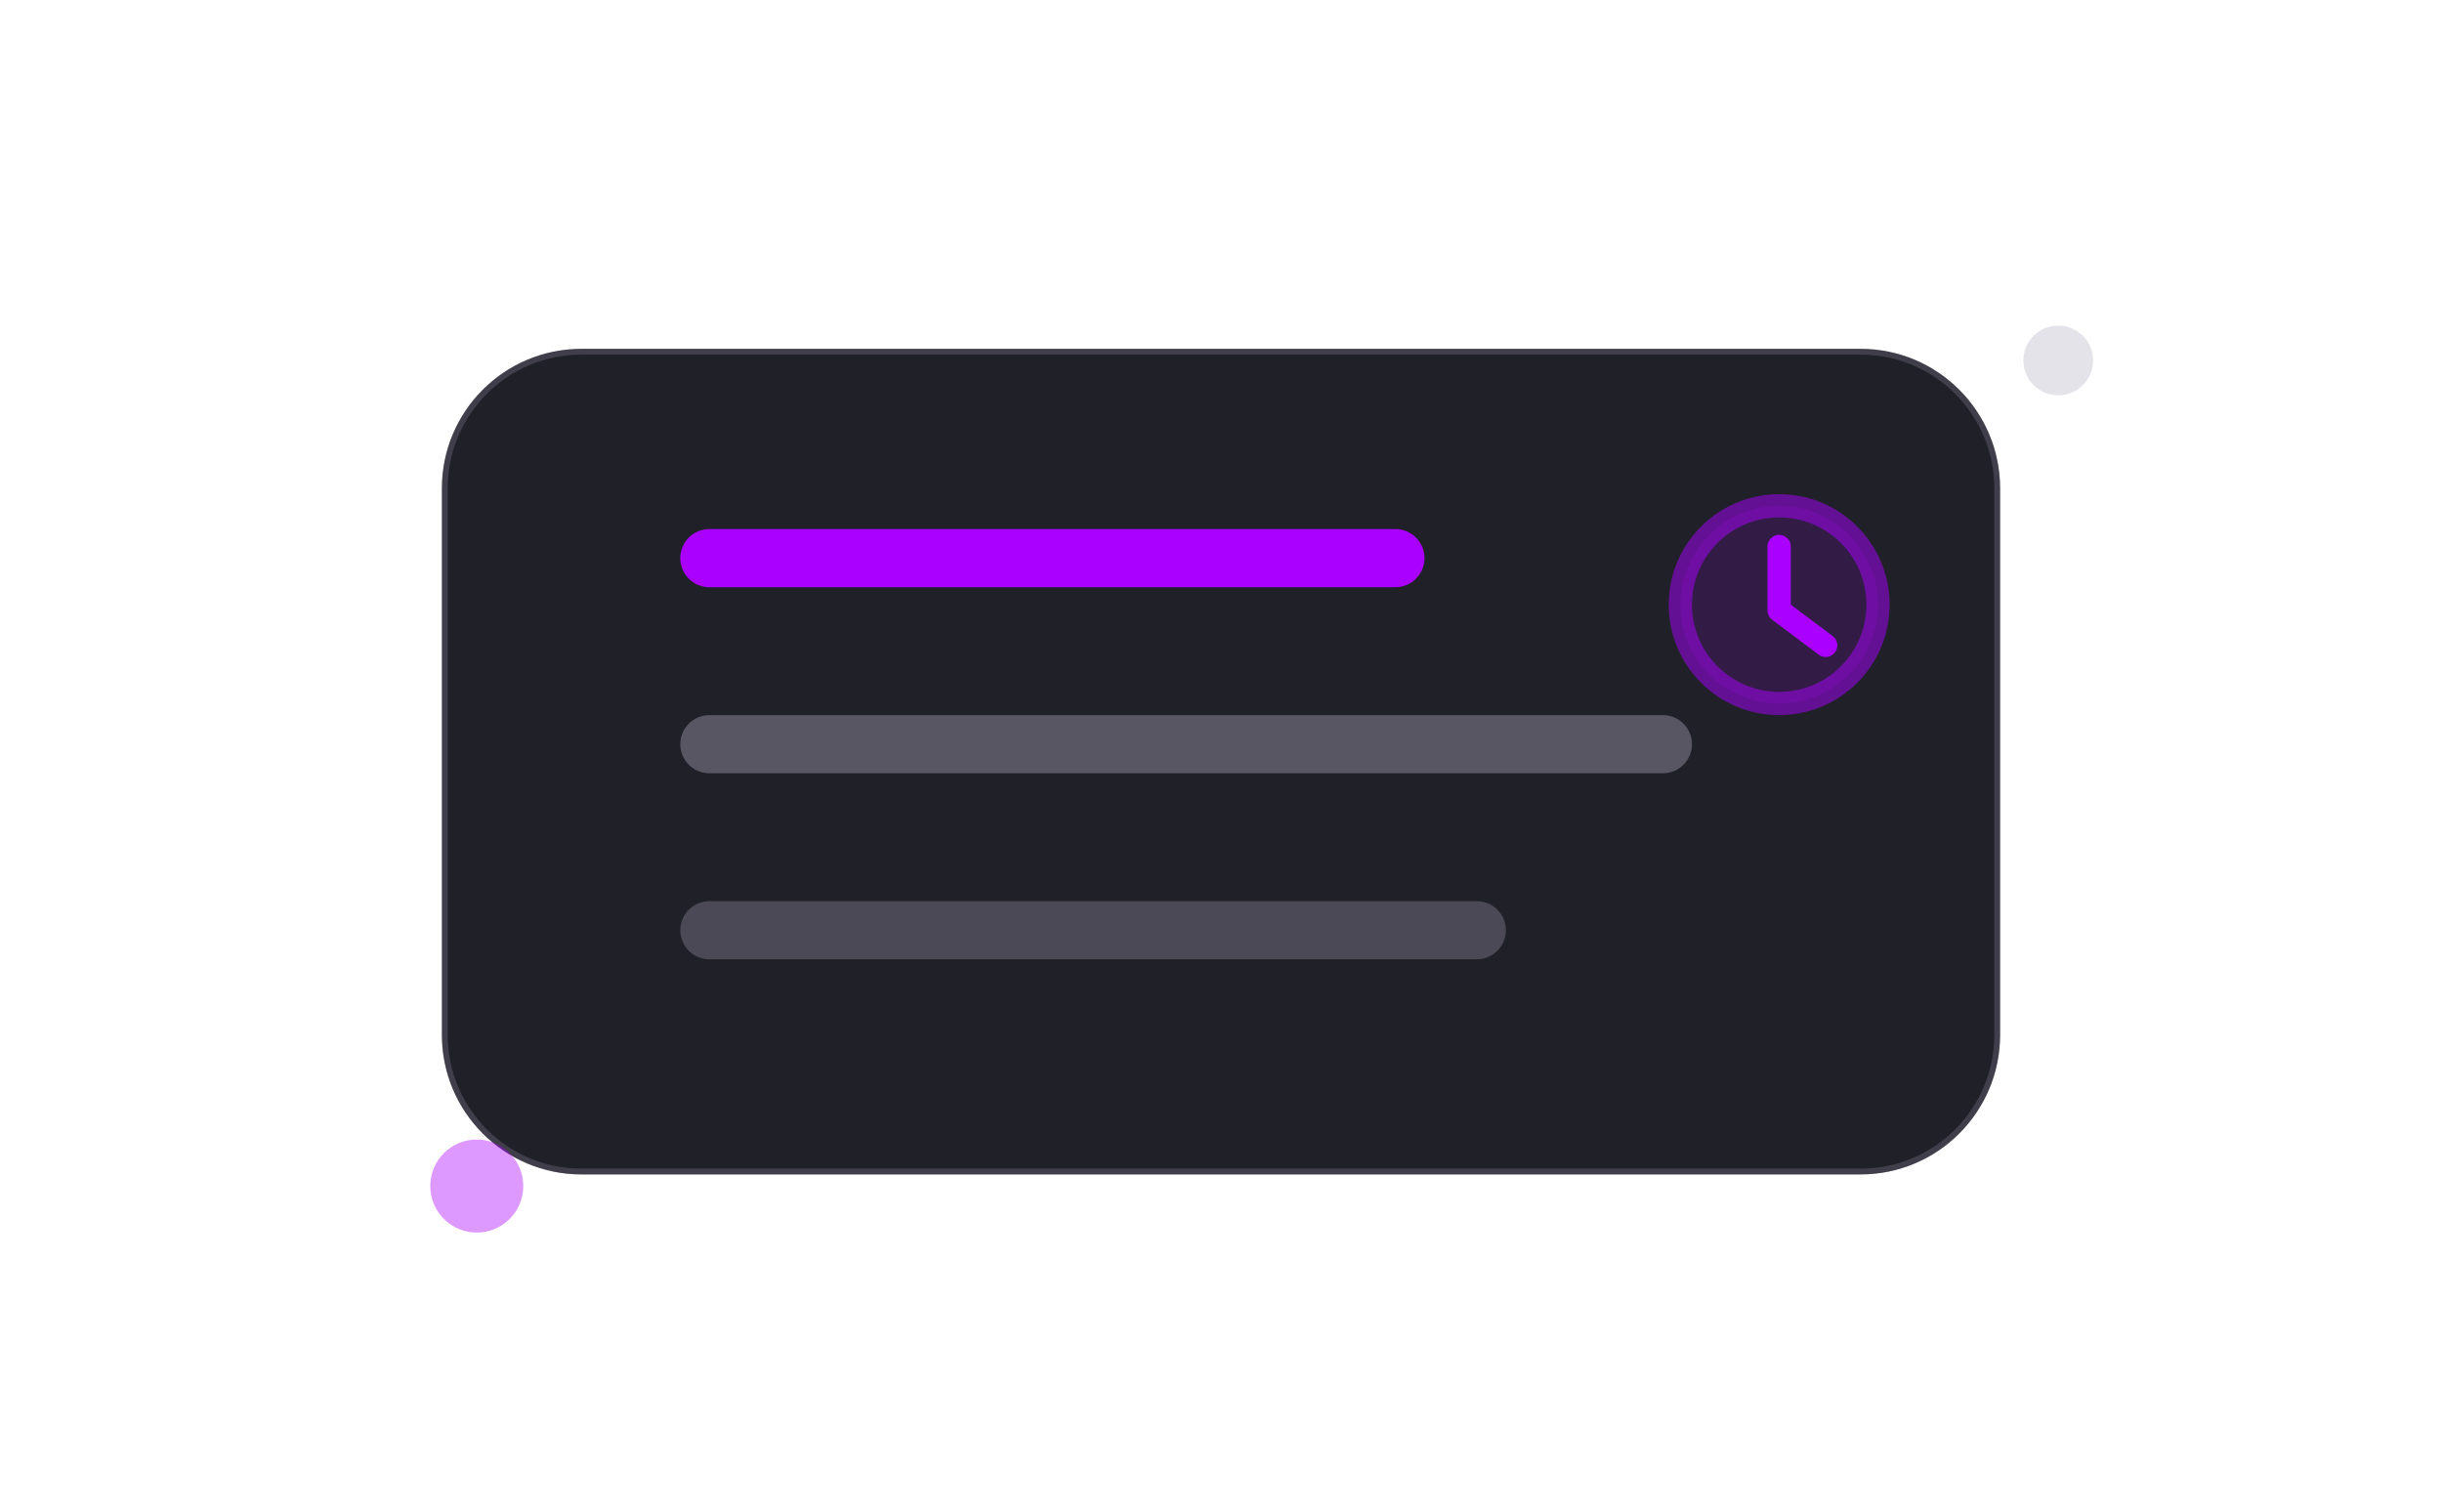
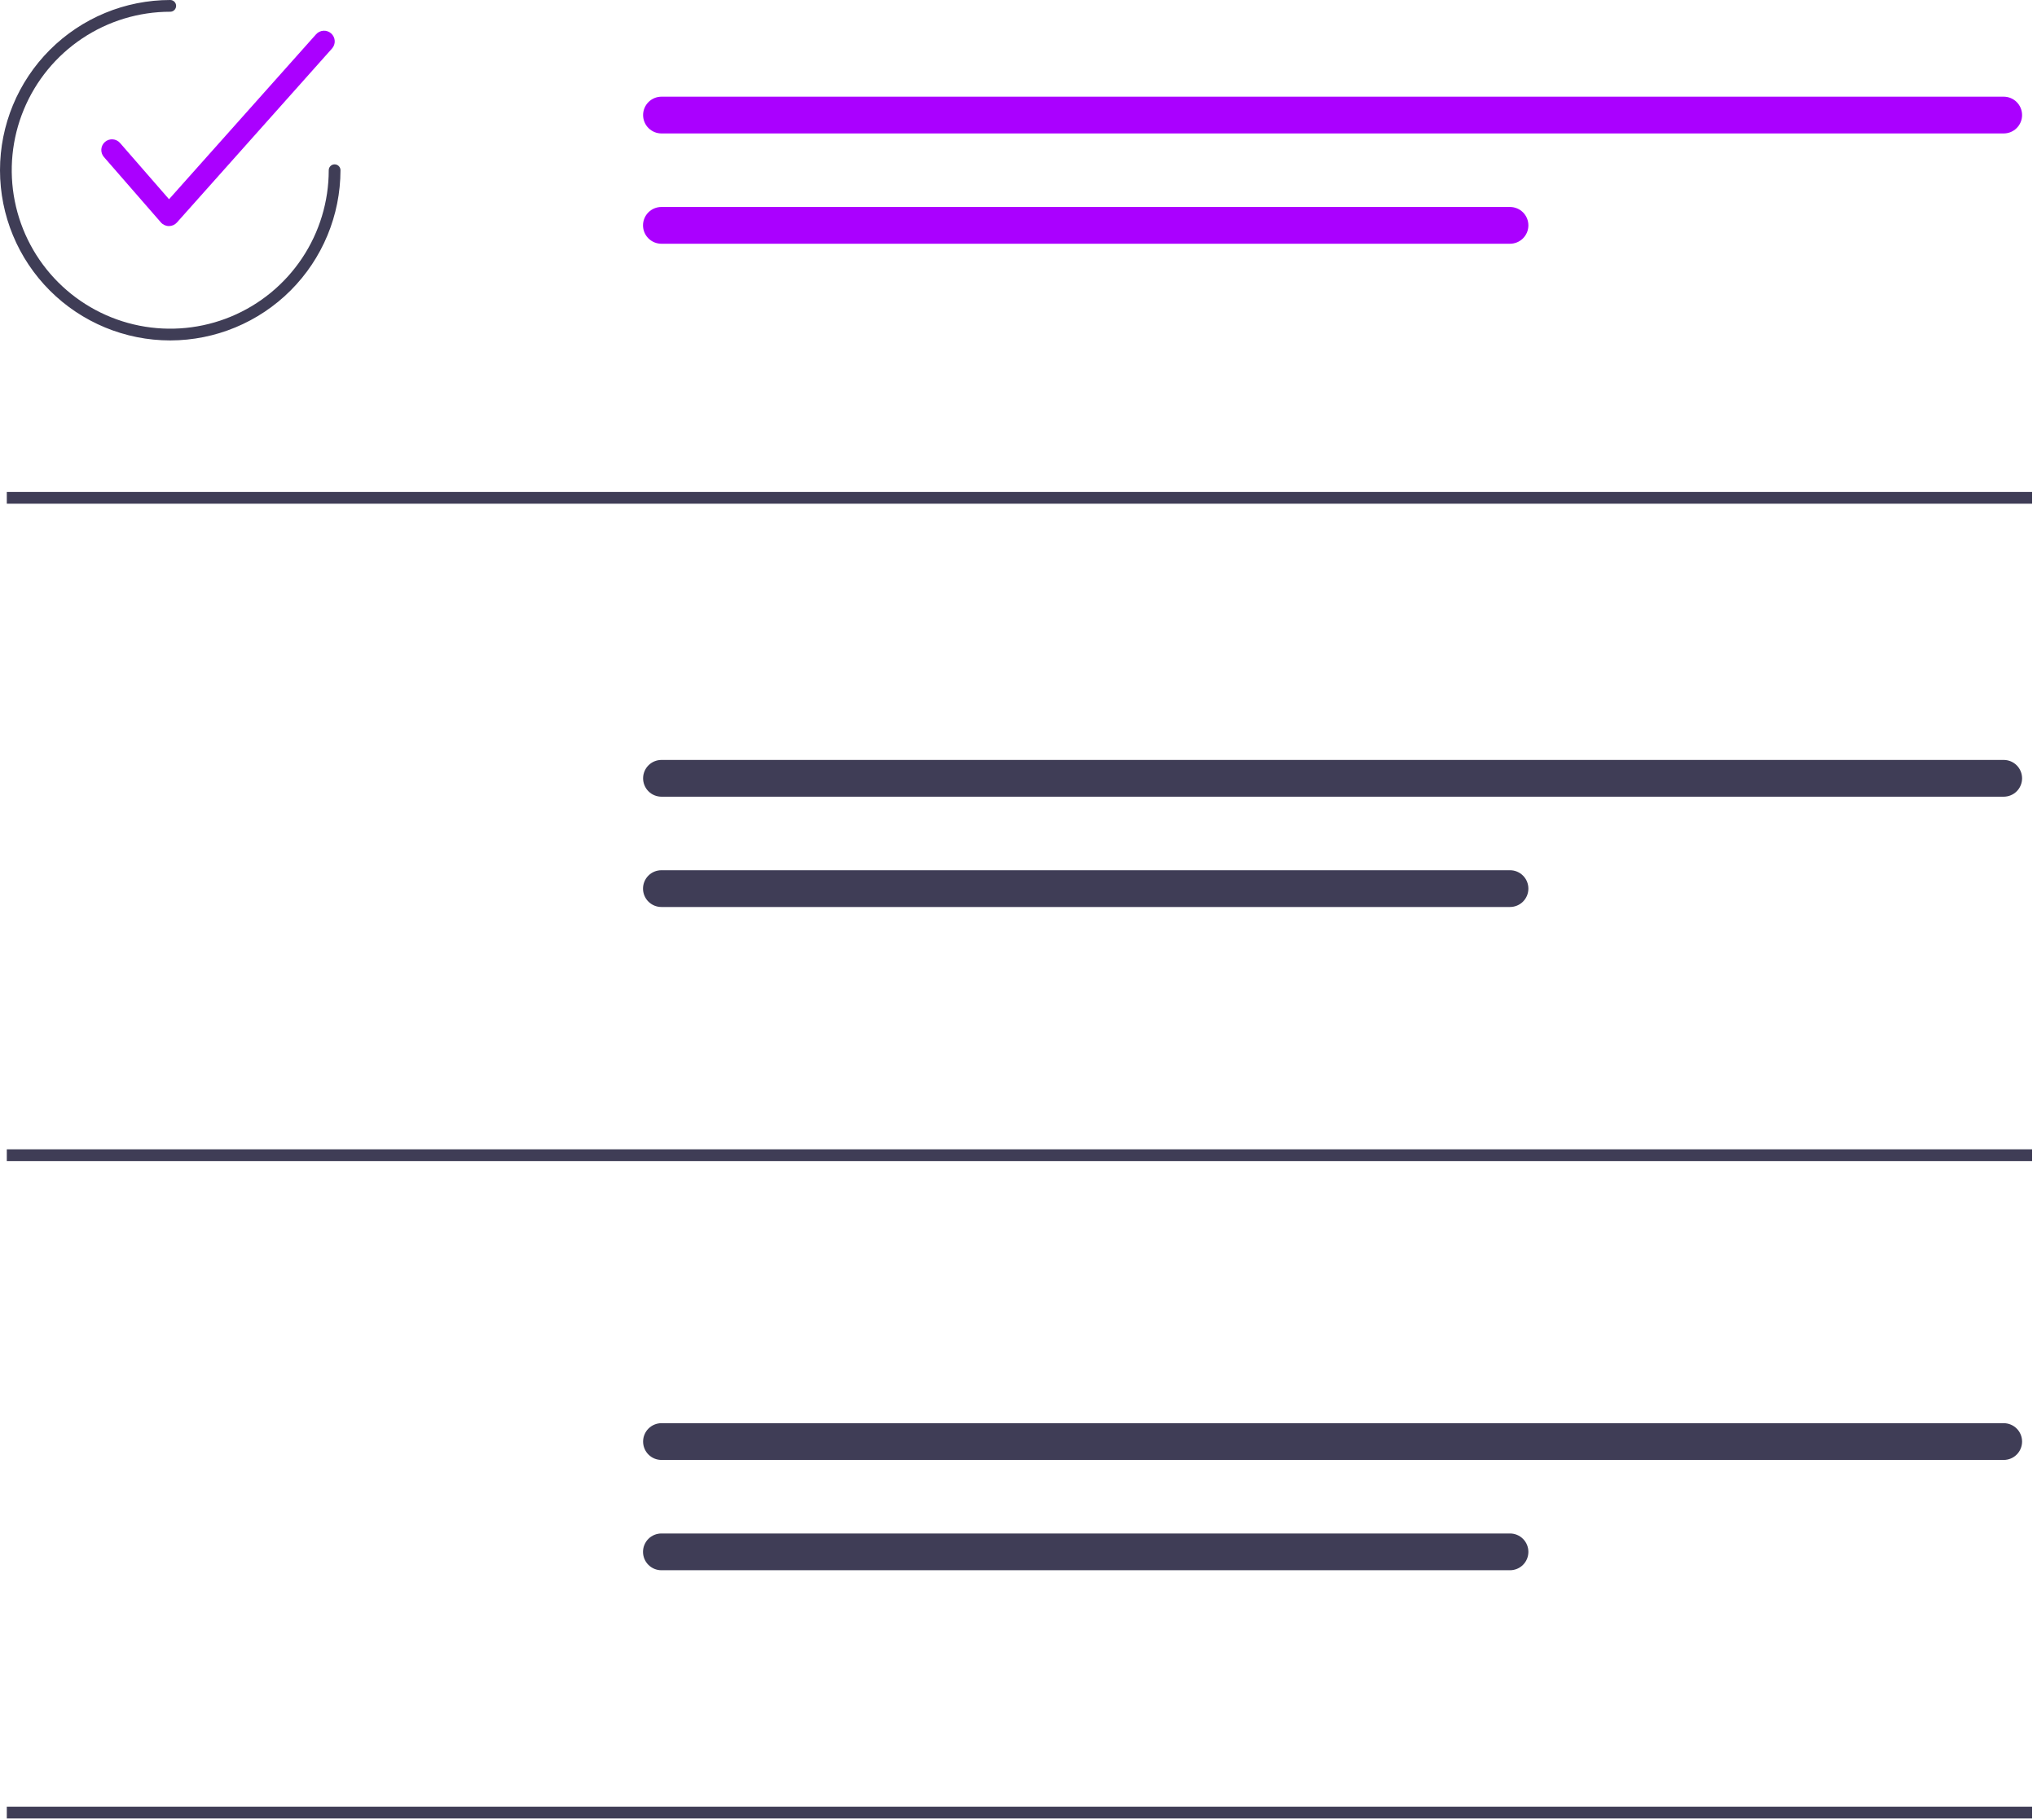
- <svg xmlns="http://www.w3.org/2000/svg" width="420" height="260" viewBox="0 0 420 260" fill="none">
-   <rect x="76" y="60" width="268" height="142" rx="24" fill="#1F2028" />
-   <rect x="76.5" y="60.5" width="267" height="141" rx="23.5" stroke="#A9A1B7" stroke-opacity="0.24" />
-   <path d="M122 96h118" stroke="#AA00FF" stroke-width="10" stroke-linecap="round" />
-   <path d="M122 128h164" stroke="#A9A1B7" stroke-opacity="0.42" stroke-width="10" stroke-linecap="round" />
-   <path d="M122 160h132" stroke="#A9A1B7" stroke-opacity="0.32" stroke-width="10" stroke-linecap="round" />
-   <circle cx="306" cy="104" r="17" fill="#AA00FF" fill-opacity="0.14" stroke="#AA00FF" stroke-opacity="0.5" stroke-width="4" />
-   <path d="M306 94v11l8 6" stroke="#AA00FF" stroke-width="4" stroke-linecap="round" stroke-linejoin="round" />
-   <circle cx="82" cy="204" r="8" fill="#AA00FF" fill-opacity="0.4" />
-   <circle cx="354" cy="62" r="6" fill="#A9A1B7" fill-opacity="0.3" />
+ <svg xmlns="http://www.w3.org/2000/svg" width="347" height="310" viewBox="0 0 347 310" fill="none">
+   <path d="M112.677 16.473C111.847 16.474 111.052 16.805 110.466 17.392C109.88 17.979 109.551 18.775 109.551 19.604C109.551 20.434 109.88 21.23 110.466 21.817C111.052 22.404 111.847 22.735 112.677 22.736H341.333C342.163 22.735 342.958 22.404 343.544 21.817C344.13 21.23 344.459 20.434 344.459 19.604C344.459 18.775 344.13 17.979 343.544 17.392C342.958 16.805 342.163 16.474 341.333 16.473H112.677Z" fill="#AA00FF" />
+   <path d="M112.675 35.264C111.845 35.262 111.048 35.59 110.459 36.176C109.87 36.762 109.539 37.558 109.537 38.389C109.535 39.219 109.864 40.017 110.45 40.605C111.036 41.194 111.832 41.526 112.662 41.527H257.221C257.633 41.528 258.041 41.447 258.421 41.29C258.802 41.133 259.148 40.903 259.439 40.612C259.731 40.321 259.962 39.976 260.12 39.595C260.277 39.215 260.358 38.807 260.358 38.395C260.358 37.984 260.277 37.576 260.12 37.196C259.962 36.815 259.731 36.47 259.439 36.179C259.148 35.888 258.802 35.657 258.421 35.501C258.041 35.343 257.633 35.263 257.221 35.264H112.675Z" fill="#AA00FF" />
+   <path d="M112.677 129.473C111.847 129.474 111.052 129.805 110.466 130.392C109.88 130.979 109.551 131.775 109.551 132.604C109.551 133.434 109.88 134.23 110.466 134.817C111.052 135.404 111.847 135.735 112.677 135.736H341.333C342.163 135.735 342.958 135.404 343.544 134.817C344.13 134.23 344.459 133.434 344.459 132.604C344.459 131.775 344.13 130.979 343.544 130.392C342.958 129.805 342.163 129.474 341.333 129.473H112.677Z" fill="#3F3D56" />
+   <path d="M112.675 148.264C111.845 148.262 111.048 148.59 110.459 149.176C109.87 149.762 109.539 150.558 109.537 151.389C109.535 152.219 109.864 153.017 110.45 153.605C111.036 154.194 111.832 154.525 112.662 154.527H257.221C257.633 154.528 258.041 154.447 258.421 154.29C258.802 154.133 259.148 153.903 259.439 153.612C259.731 153.321 259.962 152.976 260.12 152.595C260.277 152.215 260.358 151.807 260.358 151.395C260.358 150.984 260.277 150.576 260.12 150.196C259.962 149.815 259.731 149.47 259.439 149.179C259.148 148.888 258.802 148.658 258.421 148.5C258.041 148.343 257.633 148.263 257.221 148.264H112.675Z" fill="#3F3D56" />
+   <path d="M112.677 242.473C111.847 242.474 111.052 242.805 110.466 243.392C109.88 243.979 109.551 244.775 109.551 245.604C109.551 246.434 109.88 247.23 110.466 247.817C111.052 248.404 111.847 248.735 112.677 248.736H341.333C342.163 248.735 342.958 248.404 343.544 247.817C344.13 247.23 344.459 246.434 344.459 245.604C344.459 244.775 344.13 243.979 343.544 243.392C342.958 242.805 342.163 242.474 341.333 242.473H112.677Z" fill="#3F3D56" />
+   <path d="M112.675 261.264C111.845 261.262 111.048 261.59 110.459 262.176C109.87 262.762 109.539 263.558 109.537 264.389C109.535 265.219 109.864 266.017 110.45 266.605C111.036 267.194 111.832 267.525 112.662 267.527H257.221C257.633 267.528 258.041 267.447 258.421 267.29C258.802 267.133 259.148 266.903 259.439 266.612C259.731 266.321 259.962 265.976 260.12 265.595C260.277 265.215 260.358 264.807 260.358 264.395C260.358 263.984 260.277 263.576 260.12 263.196C259.962 262.815 259.731 262.47 259.439 262.179C259.148 261.888 258.802 261.658 258.421 261.5C258.041 261.343 257.633 261.263 257.221 261.264H112.675Z" fill="#3F3D56" />
+   <path d="M28.779 38.517H28.768C28.51 38.516 28.255 38.459 28.02 38.351C27.785 38.243 27.575 38.087 27.406 37.892L17.706 26.755C17.548 26.574 17.428 26.365 17.351 26.138C17.275 25.911 17.244 25.671 17.26 25.432C17.276 25.193 17.34 24.96 17.446 24.746C17.553 24.531 17.7 24.34 17.881 24.183C18.061 24.025 18.271 23.905 18.498 23.829C18.725 23.753 18.965 23.723 19.204 23.739C19.443 23.756 19.676 23.82 19.89 23.927C20.104 24.033 20.296 24.181 20.452 24.362L28.795 33.941L53.84 5.844C53.998 5.665 54.191 5.519 54.406 5.415C54.622 5.31 54.856 5.25 55.095 5.236C55.334 5.222 55.573 5.255 55.799 5.333C56.025 5.412 56.233 5.535 56.412 5.694C56.591 5.853 56.736 6.046 56.84 6.261C56.944 6.477 57.005 6.711 57.019 6.95C57.032 7.189 56.998 7.428 56.919 7.654C56.84 7.88 56.717 8.088 56.558 8.267L30.138 37.908C29.967 38.099 29.758 38.253 29.524 38.358C29.289 38.463 29.036 38.517 28.779 38.517Z" fill="#AA00FF" />
+   <path d="M29 58C21.309 58 13.932 54.945 8.494 49.506C3.055 44.068 0 36.691 0 29C0 21.309 3.055 13.932 8.494 8.494C13.932 3.055 21.309 0 29 0C29.265 0 29.52 0.105 29.707 0.293C29.895 0.48 30 0.735 30 1C30 1.265 29.895 1.52 29.707 1.707C29.52 1.895 29.265 2 29 2C23.66 2 18.44 3.584 14 6.551C9.56 9.517 6.099 13.734 4.056 18.668C2.012 23.602 1.477 29.03 2.519 34.268C3.561 39.505 6.133 44.316 9.909 48.092C13.685 51.868 18.496 54.44 23.733 55.481C28.971 56.523 34.4 55.988 39.333 53.945C44.267 51.901 48.483 48.441 51.45 44C54.417 39.56 56.001 34.34 56.001 29C56.001 28.735 56.106 28.48 56.293 28.293C56.481 28.105 56.735 28 57.001 28C57.266 28 57.52 28.105 57.708 28.293C57.895 28.48 58.001 28.735 58.001 29C57.992 36.689 54.934 44.06 49.497 49.497C44.06 54.933 36.689 57.991 29 58Z" fill="#3F3D56" />
+   <path d="M346.16 83.816H1.16V85.816H346.16V83.816Z" fill="#3F3D56" />
+   <path d="M346.16 195.816H1.16V197.816H346.16V195.816Z" fill="#3F3D56" />
+   <path d="M346.16 307.816H1.16V309.816H346.16V307.816Z" fill="#3F3D56" />
</svg>
